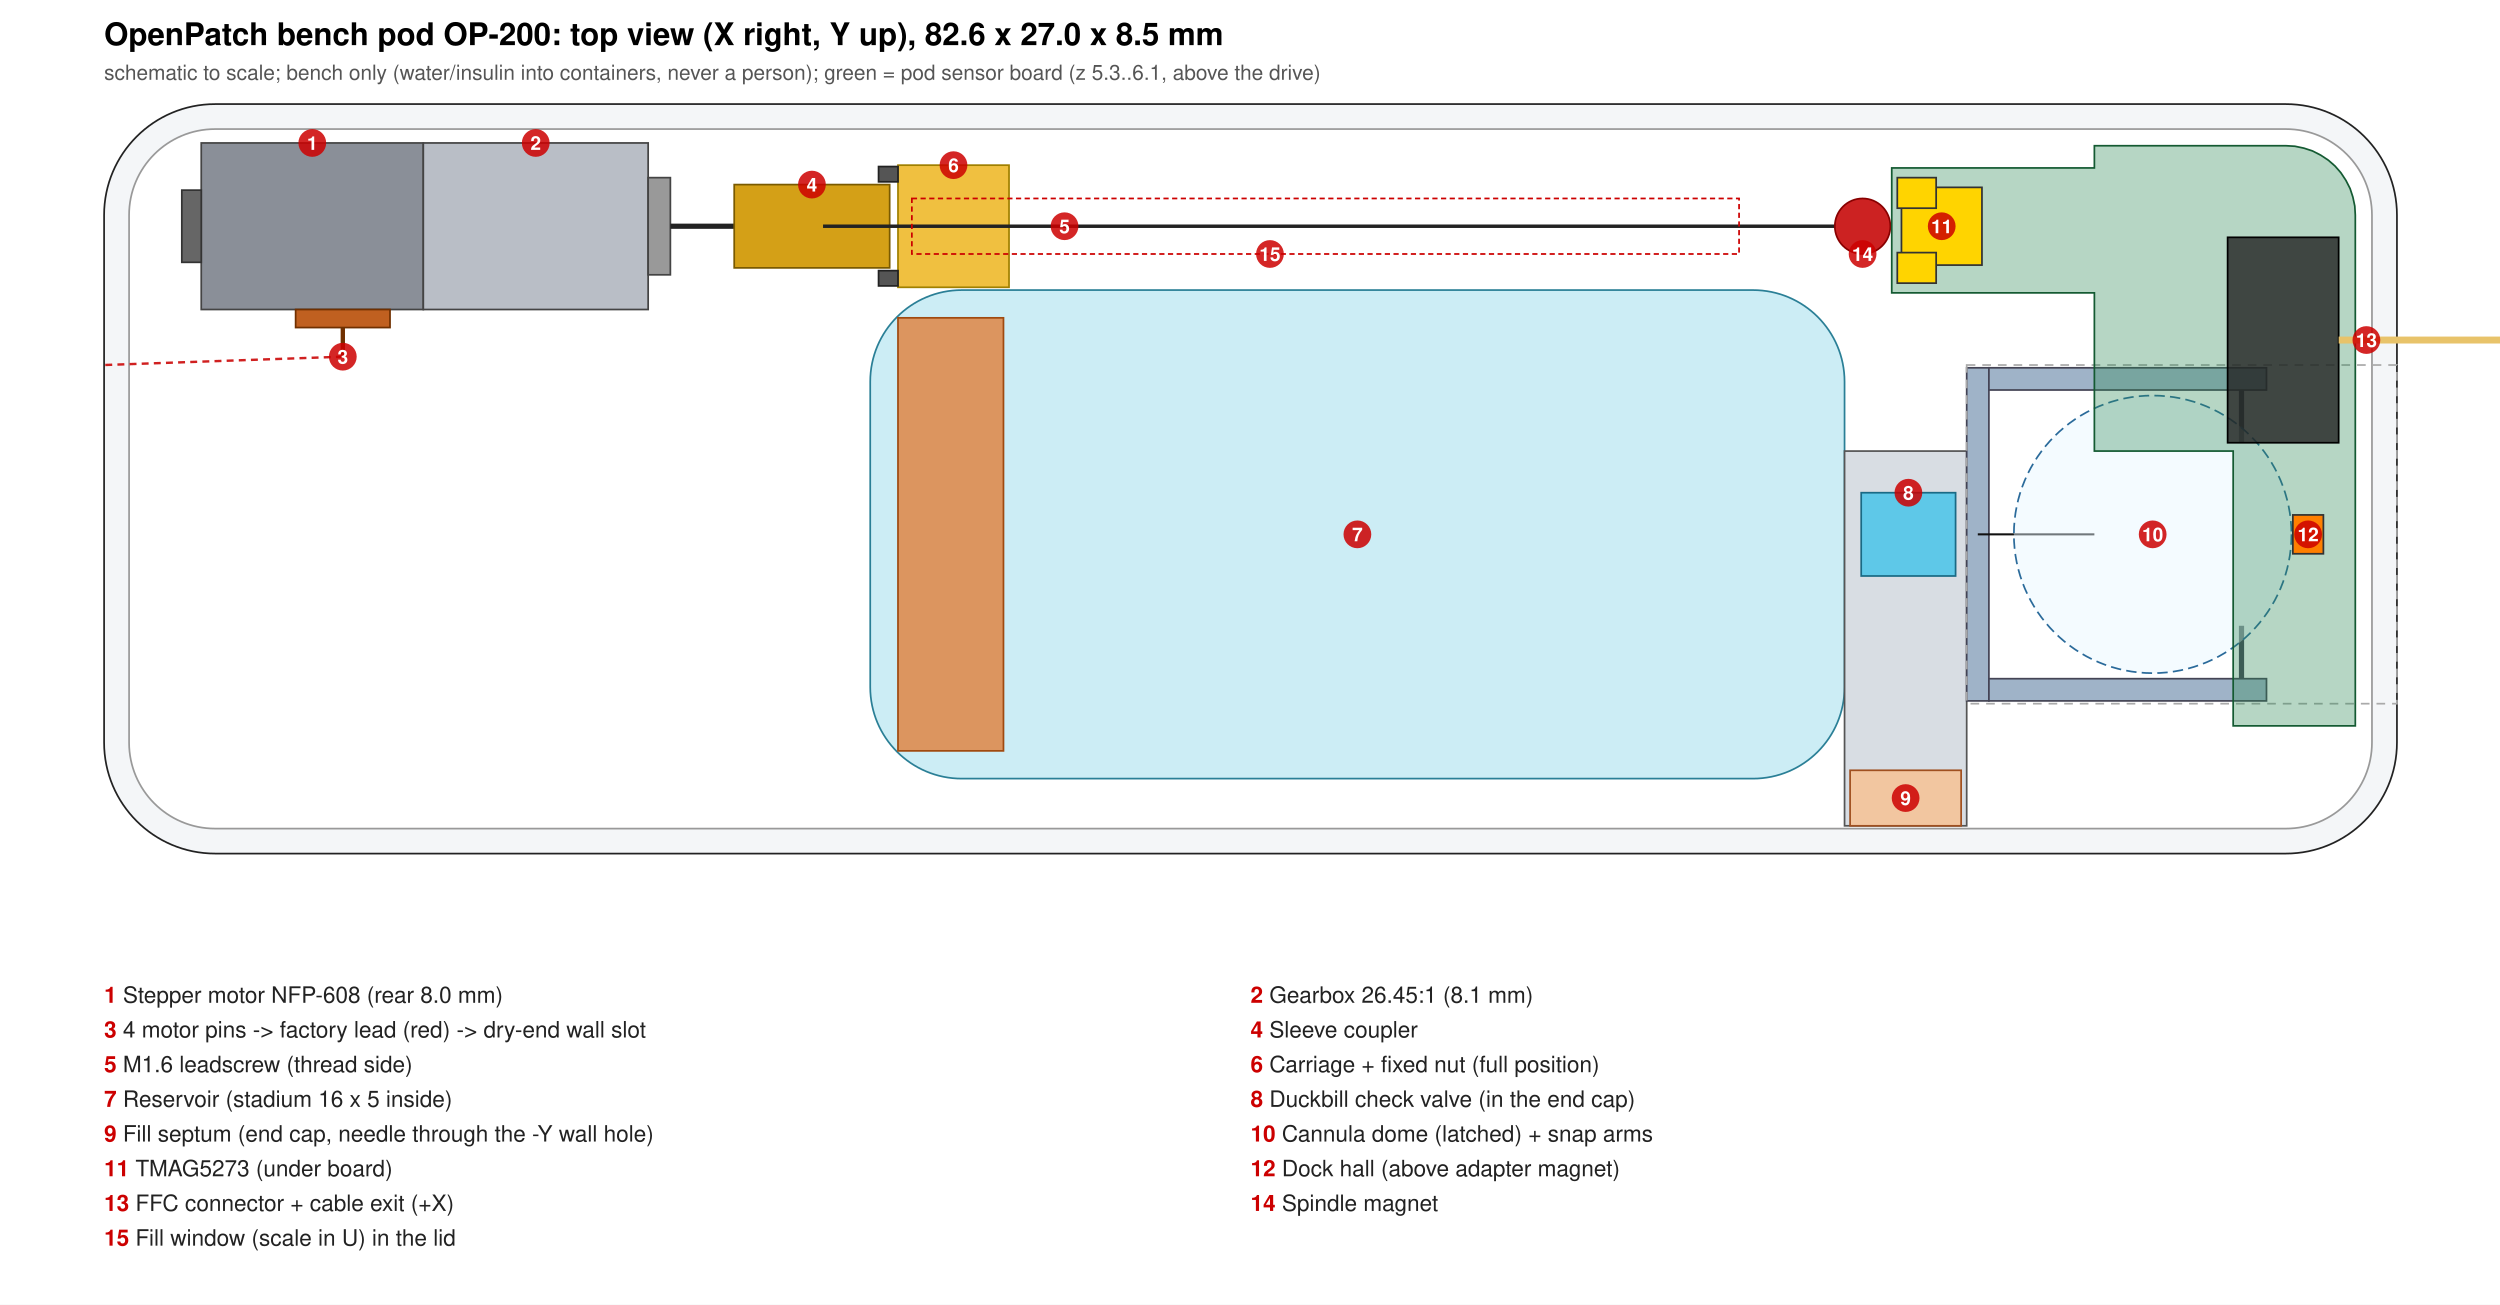
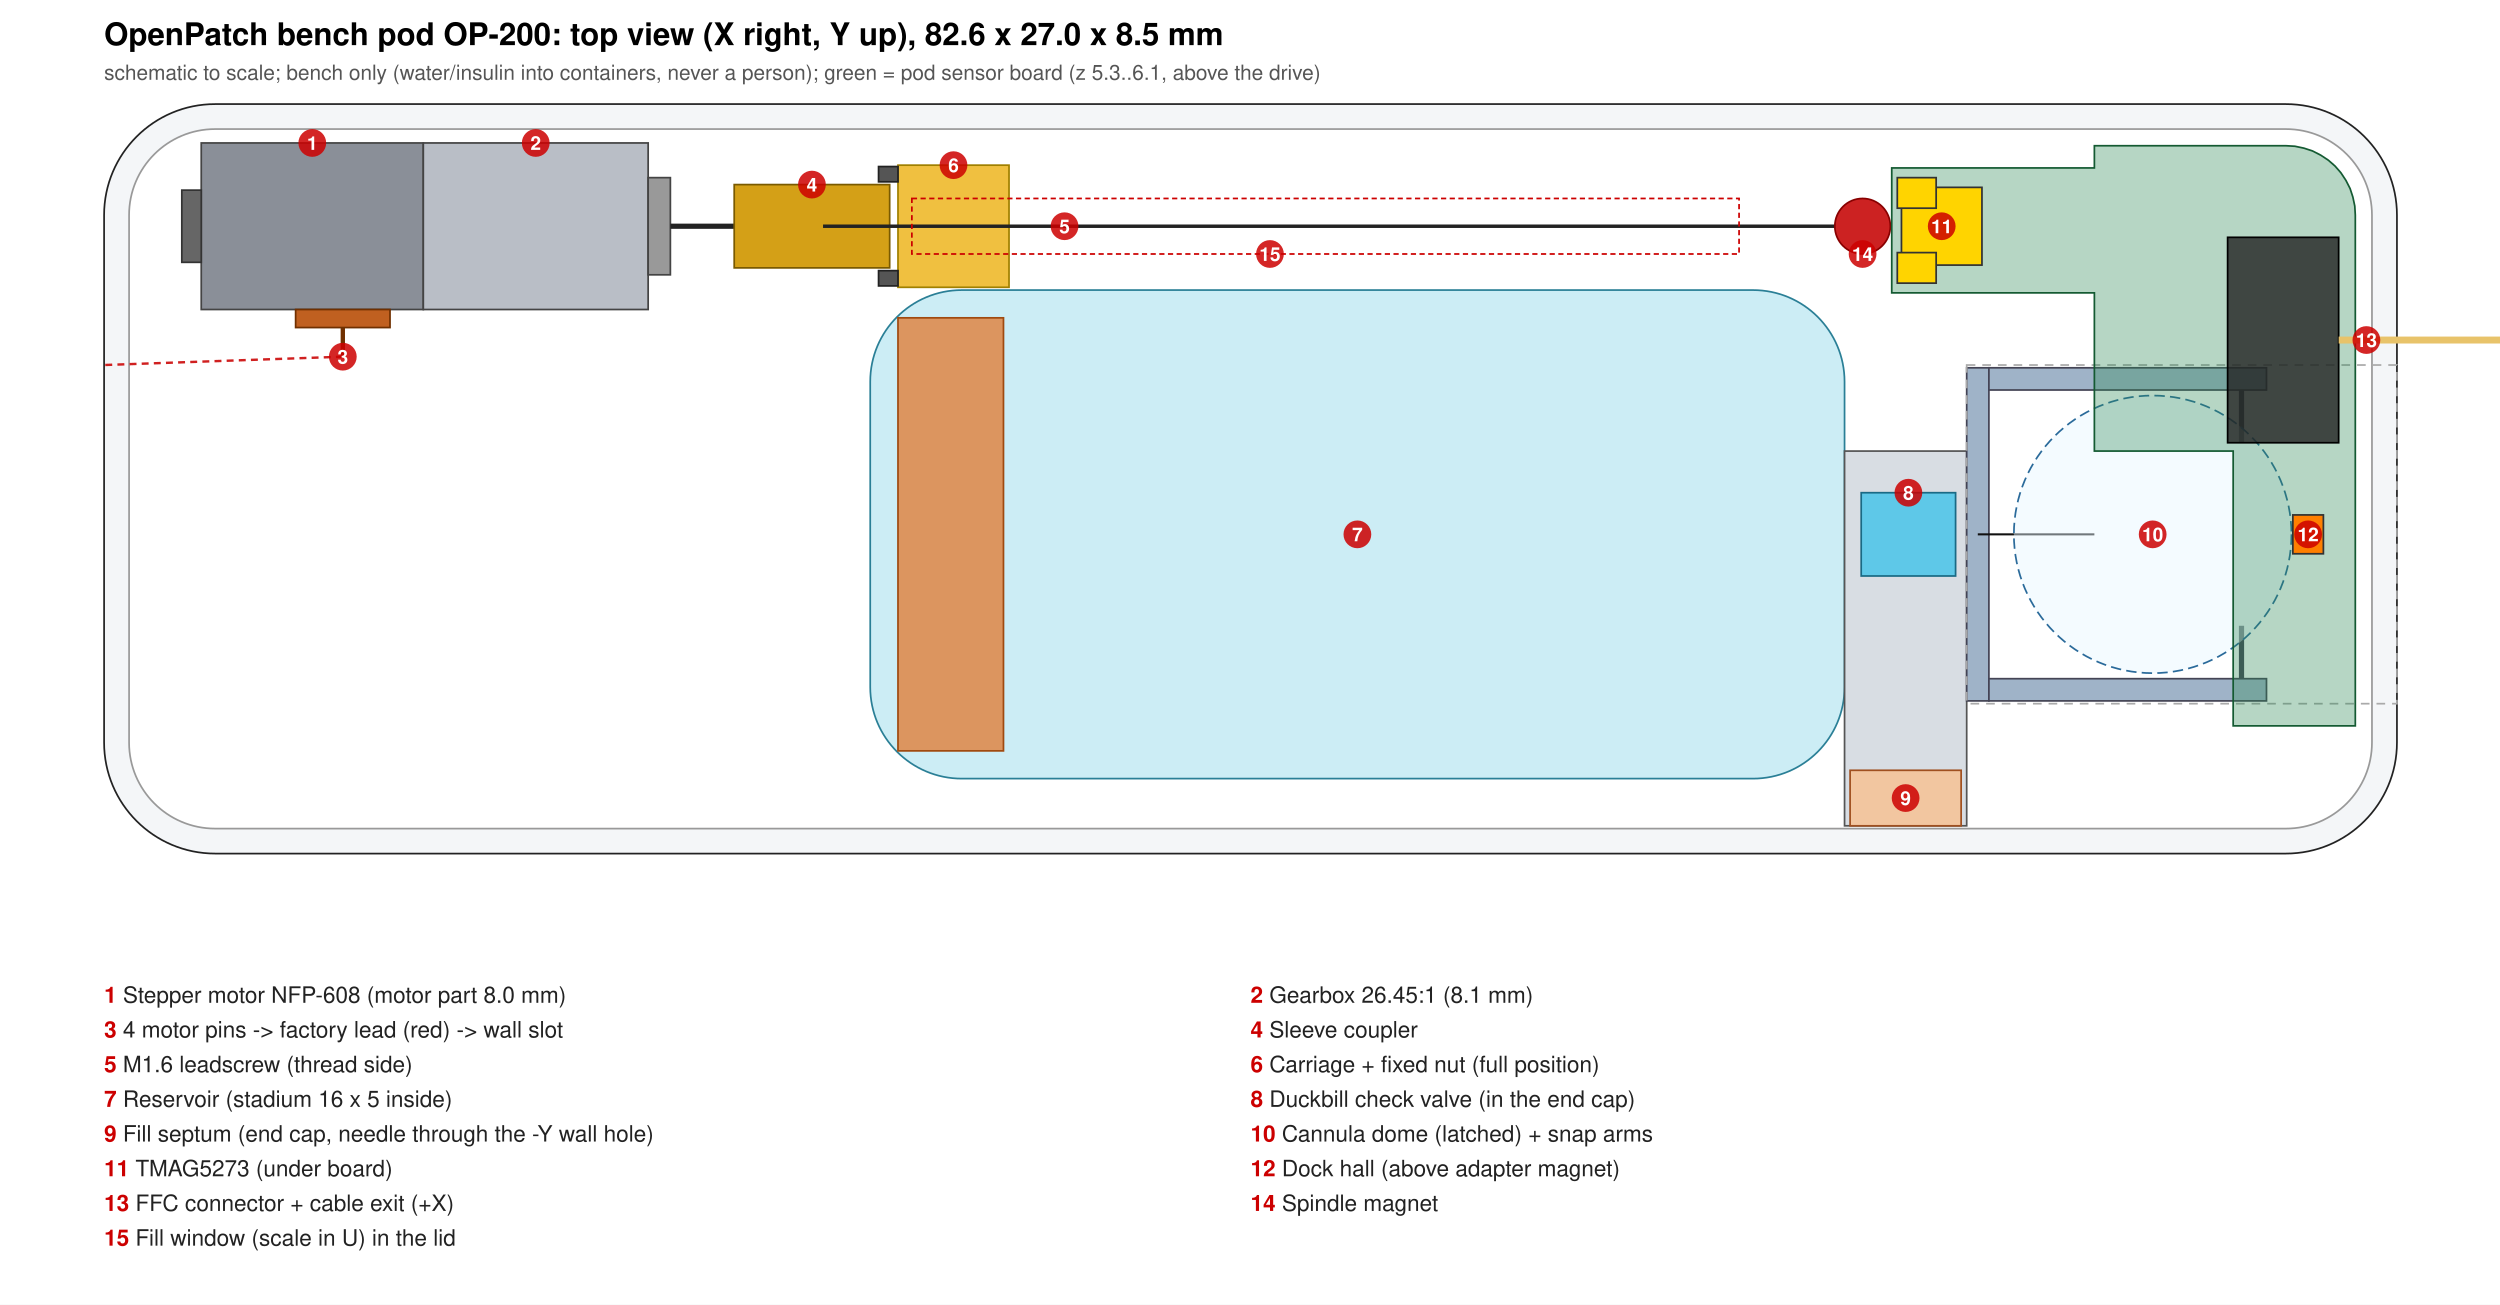
<svg xmlns="http://www.w3.org/2000/svg" width="1441" height="752" viewBox="0 0 1441 752" font-family="Helvetica,Arial,sans-serif">
  <rect width="100%" height="100%" fill="#ffffff" />
  <text x="60" y="26" font-size="18" font-weight="bold">OpenPatch bench pod OP-200: top view (X right, Y up), 82.6 x 27.0 x 8.5 mm</text>
  <text x="60" y="46" font-size="12" fill="#555">schematic to scale; bench only (water/insulin into containers, never a person); green = pod sensor board (z 5.3..6.1, above the drive)</text>
  <rect x="60.0" y="60.0" width="1321.6" height="432.0" rx="64.0" fill="#f4f6f8" fill-opacity="1.0" stroke="#222" stroke-width="1" />
  <rect x="74.4" y="74.4" width="1292.8" height="403.2" rx="49.6" fill="#ffffff" fill-opacity="1.0" stroke="#999" stroke-width="1" />
  <rect x="501.6" y="167.2" width="561.6" height="281.6" rx="52.8" fill="#bfe8f2" fill-opacity="0.8" stroke="#2a7f96" stroke-width="1" />
  <rect x="517.6" y="183.2" width="60.8" height="249.6" rx="0.0" fill="#e0803a" fill-opacity="0.8" stroke="#a04a10" stroke-width="1" />
  <rect x="517.6" y="95.2" width="64.0" height="70.4" rx="0.0" fill="#f0c040" fill-opacity="1.0" stroke="#a08000" stroke-width="1" />
  <rect x="116.0" y="82.4" width="128.0" height="96.0" rx="0.0" fill="#8a8f98" fill-opacity="1.0" stroke="#444" stroke-width="1" />
  <rect x="244.0" y="82.4" width="129.6" height="96.0" rx="0.0" fill="#b9bec6" fill-opacity="1.0" stroke="#444" stroke-width="1" />
  <rect x="104.8" y="109.6" width="11.2" height="41.6" rx="0.0" fill="#666" fill-opacity="1.0" stroke="#333" stroke-width="1" />
  <rect x="373.6" y="102.4" width="12.8" height="56.0" rx="0.0" fill="#999" fill-opacity="1.0" stroke="#444" stroke-width="1" />
  <line x1="386.4" y1="130.4" x2="471.2" y2="130.4" stroke="#222" stroke-width="3" />
  <rect x="423.2" y="106.4" width="89.6" height="48.0" rx="0.0" fill="#d4a017" fill-opacity="1.0" stroke="#7a5a00" stroke-width="1" />
  <line x1="474.4" y1="130.4" x2="1065.6" y2="130.4" stroke="#222" stroke-width="2" />
  <rect x="170.4" y="178.4" width="54.4" height="10.4" rx="0.0" fill="#c06020" fill-opacity="1.0" stroke="#703000" stroke-width="1" />
  <line x1="197.6" y1="188.8" x2="197.6" y2="205.6" stroke="#703000" stroke-width="2.5" />
  <line x1="197.6" y1="205.6" x2="60.0" y2="210.4" stroke="#d02020" stroke-width="1.4" stroke-dasharray="4,3" />
  <rect x="506.4" y="96.0" width="11.2" height="8.8" rx="0.0" fill="#555" fill-opacity="1.0" stroke="#222" stroke-width="1" />
  <rect x="506.4" y="156.0" width="11.2" height="8.8" rx="0.0" fill="#555" fill-opacity="1.0" stroke="#222" stroke-width="1" />
  <circle cx="1073.6" cy="130.4" r="16.0" fill="#cc2222" fill-opacity="1.0" stroke="#880000" stroke-width="1" />
  <rect x="1063.2" y="260.0" width="70.4" height="216.0" rx="0.0" fill="#d8dde3" fill-opacity="1.0" stroke="#555" stroke-width="1" />
  <rect x="1133.6" y="212.0" width="12.8" height="192.0" rx="0.0" fill="#9fb3c8" fill-opacity="1.0" stroke="#445" stroke-width="1" />
  <rect x="1066.4" y="444.0" width="64.0" height="32.0" rx="0.0" fill="#f2c6a0" fill-opacity="1.0" stroke="#a05020" stroke-width="1" />
  <rect x="1072.8" y="284.0" width="54.4" height="48.0" rx="0.0" fill="#5ec8e8" fill-opacity="1.0" stroke="#1a6a85" stroke-width="1" />
  <line x1="1140.0" y1="308.0" x2="1207.2" y2="308.0" stroke="#111" stroke-width="1.2" />
  <rect x="1133.6" y="210.4" width="248.0" height="195.2" rx="0.0" fill="#ffffff" fill-opacity="0.0" stroke="#aaa" stroke-width="1" stroke-dasharray="5,4" />
  <rect x="1146.4" y="391.2" width="160.0" height="12.8" rx="0.0" fill="#9fb3c8" fill-opacity="1.0" stroke="#445" stroke-width="1" />
  <line x1="1292.0" y1="360.7" x2="1292.0" y2="391.2" stroke="#445" stroke-width="3" />
  <rect x="1146.4" y="212.0" width="160.0" height="12.8" rx="0.0" fill="#9fb3c8" fill-opacity="1.0" stroke="#445" stroke-width="1" />
  <line x1="1292.0" y1="255.3" x2="1292.0" y2="224.8" stroke="#445" stroke-width="3" />
  <circle cx="1240.8" cy="308.0" r="80.0" fill="#e8f6ff" fill-opacity="0.45" stroke="#2a6a9a" stroke-width="1" stroke-dasharray="6,3" />
  <polygon points="1090.4,168.8 1207.2,168.8 1207.2,260.0 1287.2,260.0 1287.2,418.4 1357.6,418.4 1357.6,260.0 1357.6,124.0 1357.3,118.8 1356.2,113.6 1354.6,108.7 1352.2,104.0 1349.3,99.6 1345.9,95.7 1342.0,92.3 1337.6,89.4 1332.9,87.0 1328.0,85.4 1322.8,84.3 1317.6,84.0 1207.2,84.0 1207.2,96.8 1090.4,96.8" fill="#2e8b57" fill-opacity="0.35" stroke="#145a32" stroke-width="1" />
  <rect x="1096.0" y="108.0" width="46.4" height="44.8" rx="0.0" fill="#ffd400" fill-opacity="1.0" stroke="#333" stroke-width="1" />
  <rect x="1093.6" y="145.6" width="22.4" height="17.6" rx="0.0" fill="#ffd400" fill-opacity="1.0" stroke="#333" stroke-width="1" />
  <rect x="1093.6" y="102.4" width="22.4" height="17.6" rx="0.0" fill="#ffd400" fill-opacity="1.0" stroke="#333" stroke-width="1" />
  <rect x="1321.6" y="296.8" width="17.6" height="22.4" rx="0.0" fill="#ff7f00" fill-opacity="1.0" stroke="#333" stroke-width="1" />
  <rect x="1284.0" y="136.8" width="64.0" height="118.4" rx="0.0" fill="#222" fill-opacity="0.8" stroke="#000" stroke-width="1" />
  <line x1="1348.0" y1="196.0" x2="1445.6" y2="196.0" stroke="#e8c36a" stroke-width="4" />
  <rect x="525.6" y="114.4" width="476.8" height="32.0" rx="0.0" fill="#ffffff" fill-opacity="0.0" stroke="#c00" stroke-width="1" stroke-dasharray="3,2" />
  <circle cx="180.0" cy="82.4" r="8" fill="#c00" fill-opacity="0.85" />
  <text x="180.0" y="86.4" font-size="11" fill="#fff" text-anchor="middle" font-weight="bold">1</text>
  <text x="60.0" y="578" font-size="13" fill="#222">
-     <tspan fill="#c00" font-weight="bold">1</tspan>  Stepper motor NFP-608 (rear 8.0 mm)</text>
+     <tspan fill="#c00" font-weight="bold">1</tspan>  Stepper motor NFP-608 (motor part 8.0 mm)</text>
  <circle cx="308.8" cy="82.4" r="8" fill="#c00" fill-opacity="0.85" />
  <text x="308.8" y="86.4" font-size="11" fill="#fff" text-anchor="middle" font-weight="bold">2</text>
  <text x="720.8" y="578" font-size="13" fill="#222">
    <tspan fill="#c00" font-weight="bold">2</tspan>  Gearbox 26.45:1 (8.1 mm)</text>
  <circle cx="197.6" cy="205.6" r="8" fill="#c00" fill-opacity="0.85" />
  <text x="197.6" y="209.6" font-size="11" fill="#fff" text-anchor="middle" font-weight="bold">3</text>
  <text x="60.0" y="598" font-size="13" fill="#222">
-     <tspan fill="#c00" font-weight="bold">3</tspan>  4 motor pins -&gt; factory lead (red) -&gt; dry-end wall slot</text>
+     <tspan fill="#c00" font-weight="bold">3</tspan>  4 motor pins -&gt; factory lead (red) -&gt; wall slot</text>
  <circle cx="468.0" cy="106.4" r="8" fill="#c00" fill-opacity="0.85" />
  <text x="468.0" y="110.4" font-size="11" fill="#fff" text-anchor="middle" font-weight="bold">4</text>
  <text x="720.8" y="598" font-size="13" fill="#222">
    <tspan fill="#c00" font-weight="bold">4</tspan>  Sleeve coupler</text>
  <circle cx="613.6" cy="130.4" r="8" fill="#c00" fill-opacity="0.85" />
  <text x="613.6" y="134.4" font-size="11" fill="#fff" text-anchor="middle" font-weight="bold">5</text>
  <text x="60.0" y="618" font-size="13" fill="#222">
    <tspan fill="#c00" font-weight="bold">5</tspan>  M1.6 leadscrew (thread side)</text>
  <circle cx="549.6" cy="95.2" r="8" fill="#c00" fill-opacity="0.85" />
  <text x="549.6" y="99.2" font-size="11" fill="#fff" text-anchor="middle" font-weight="bold">6</text>
  <text x="720.8" y="618" font-size="13" fill="#222">
    <tspan fill="#c00" font-weight="bold">6</tspan>  Carriage + fixed nut (full position)</text>
  <circle cx="782.4" cy="308.0" r="8" fill="#c00" fill-opacity="0.85" />
  <text x="782.4" y="312.0" font-size="11" fill="#fff" text-anchor="middle" font-weight="bold">7</text>
  <text x="60.0" y="638" font-size="13" fill="#222">
    <tspan fill="#c00" font-weight="bold">7</tspan>  Reservoir (stadium 16 x 5 inside)</text>
  <circle cx="1100.0" cy="284.0" r="8" fill="#c00" fill-opacity="0.85" />
  <text x="1100.0" y="288.0" font-size="11" fill="#fff" text-anchor="middle" font-weight="bold">8</text>
  <text x="720.8" y="638" font-size="13" fill="#222">
    <tspan fill="#c00" font-weight="bold">8</tspan>  Duckbill check valve (in the end cap)</text>
  <circle cx="1098.4" cy="460.0" r="8" fill="#c00" fill-opacity="0.85" />
  <text x="1098.4" y="464.0" font-size="11" fill="#fff" text-anchor="middle" font-weight="bold">9</text>
  <text x="60.0" y="658" font-size="13" fill="#222">
    <tspan fill="#c00" font-weight="bold">9</tspan>  Fill septum (end cap, needle through the -Y wall hole)</text>
  <circle cx="1240.8" cy="308.0" r="8" fill="#c00" fill-opacity="0.85" />
  <text x="1240.8" y="312.0" font-size="11" fill="#fff" text-anchor="middle" font-weight="bold">10</text>
  <text x="720.8" y="658" font-size="13" fill="#222">
    <tspan fill="#c00" font-weight="bold">10</tspan>  Cannula dome (latched) + snap arms</text>
  <circle cx="1119.2" cy="130.4" r="8" fill="#c00" fill-opacity="0.85" />
  <text x="1119.2" y="134.4" font-size="11" fill="#fff" text-anchor="middle" font-weight="bold">11</text>
  <text x="60.0" y="678" font-size="13" fill="#222">
    <tspan fill="#c00" font-weight="bold">11</tspan>  TMAG5273 (under board)</text>
  <circle cx="1330.4" cy="308.0" r="8" fill="#c00" fill-opacity="0.85" />
  <text x="1330.4" y="312.0" font-size="11" fill="#fff" text-anchor="middle" font-weight="bold">12</text>
  <text x="720.8" y="678" font-size="13" fill="#222">
    <tspan fill="#c00" font-weight="bold">12</tspan>  Dock hall (above adapter magnet)</text>
  <circle cx="1364.0" cy="196.0" r="8" fill="#c00" fill-opacity="0.85" />
  <text x="1364.0" y="200.0" font-size="11" fill="#fff" text-anchor="middle" font-weight="bold">13</text>
  <text x="60.0" y="698" font-size="13" fill="#222">
    <tspan fill="#c00" font-weight="bold">13</tspan>  FFC connector + cable exit (+X)</text>
  <circle cx="1073.6" cy="146.4" r="8" fill="#c00" fill-opacity="0.85" />
  <text x="1073.6" y="150.4" font-size="11" fill="#fff" text-anchor="middle" font-weight="bold">14</text>
  <text x="720.8" y="698" font-size="13" fill="#222">
    <tspan fill="#c00" font-weight="bold">14</tspan>  Spindle magnet</text>
  <circle cx="732.0" cy="146.4" r="8" fill="#c00" fill-opacity="0.85" />
  <text x="732.0" y="150.4" font-size="11" fill="#fff" text-anchor="middle" font-weight="bold">15</text>
  <text x="60.0" y="718" font-size="13" fill="#222">
    <tspan fill="#c00" font-weight="bold">15</tspan>  Fill window (scale in U) in the lid</text>
</svg>
